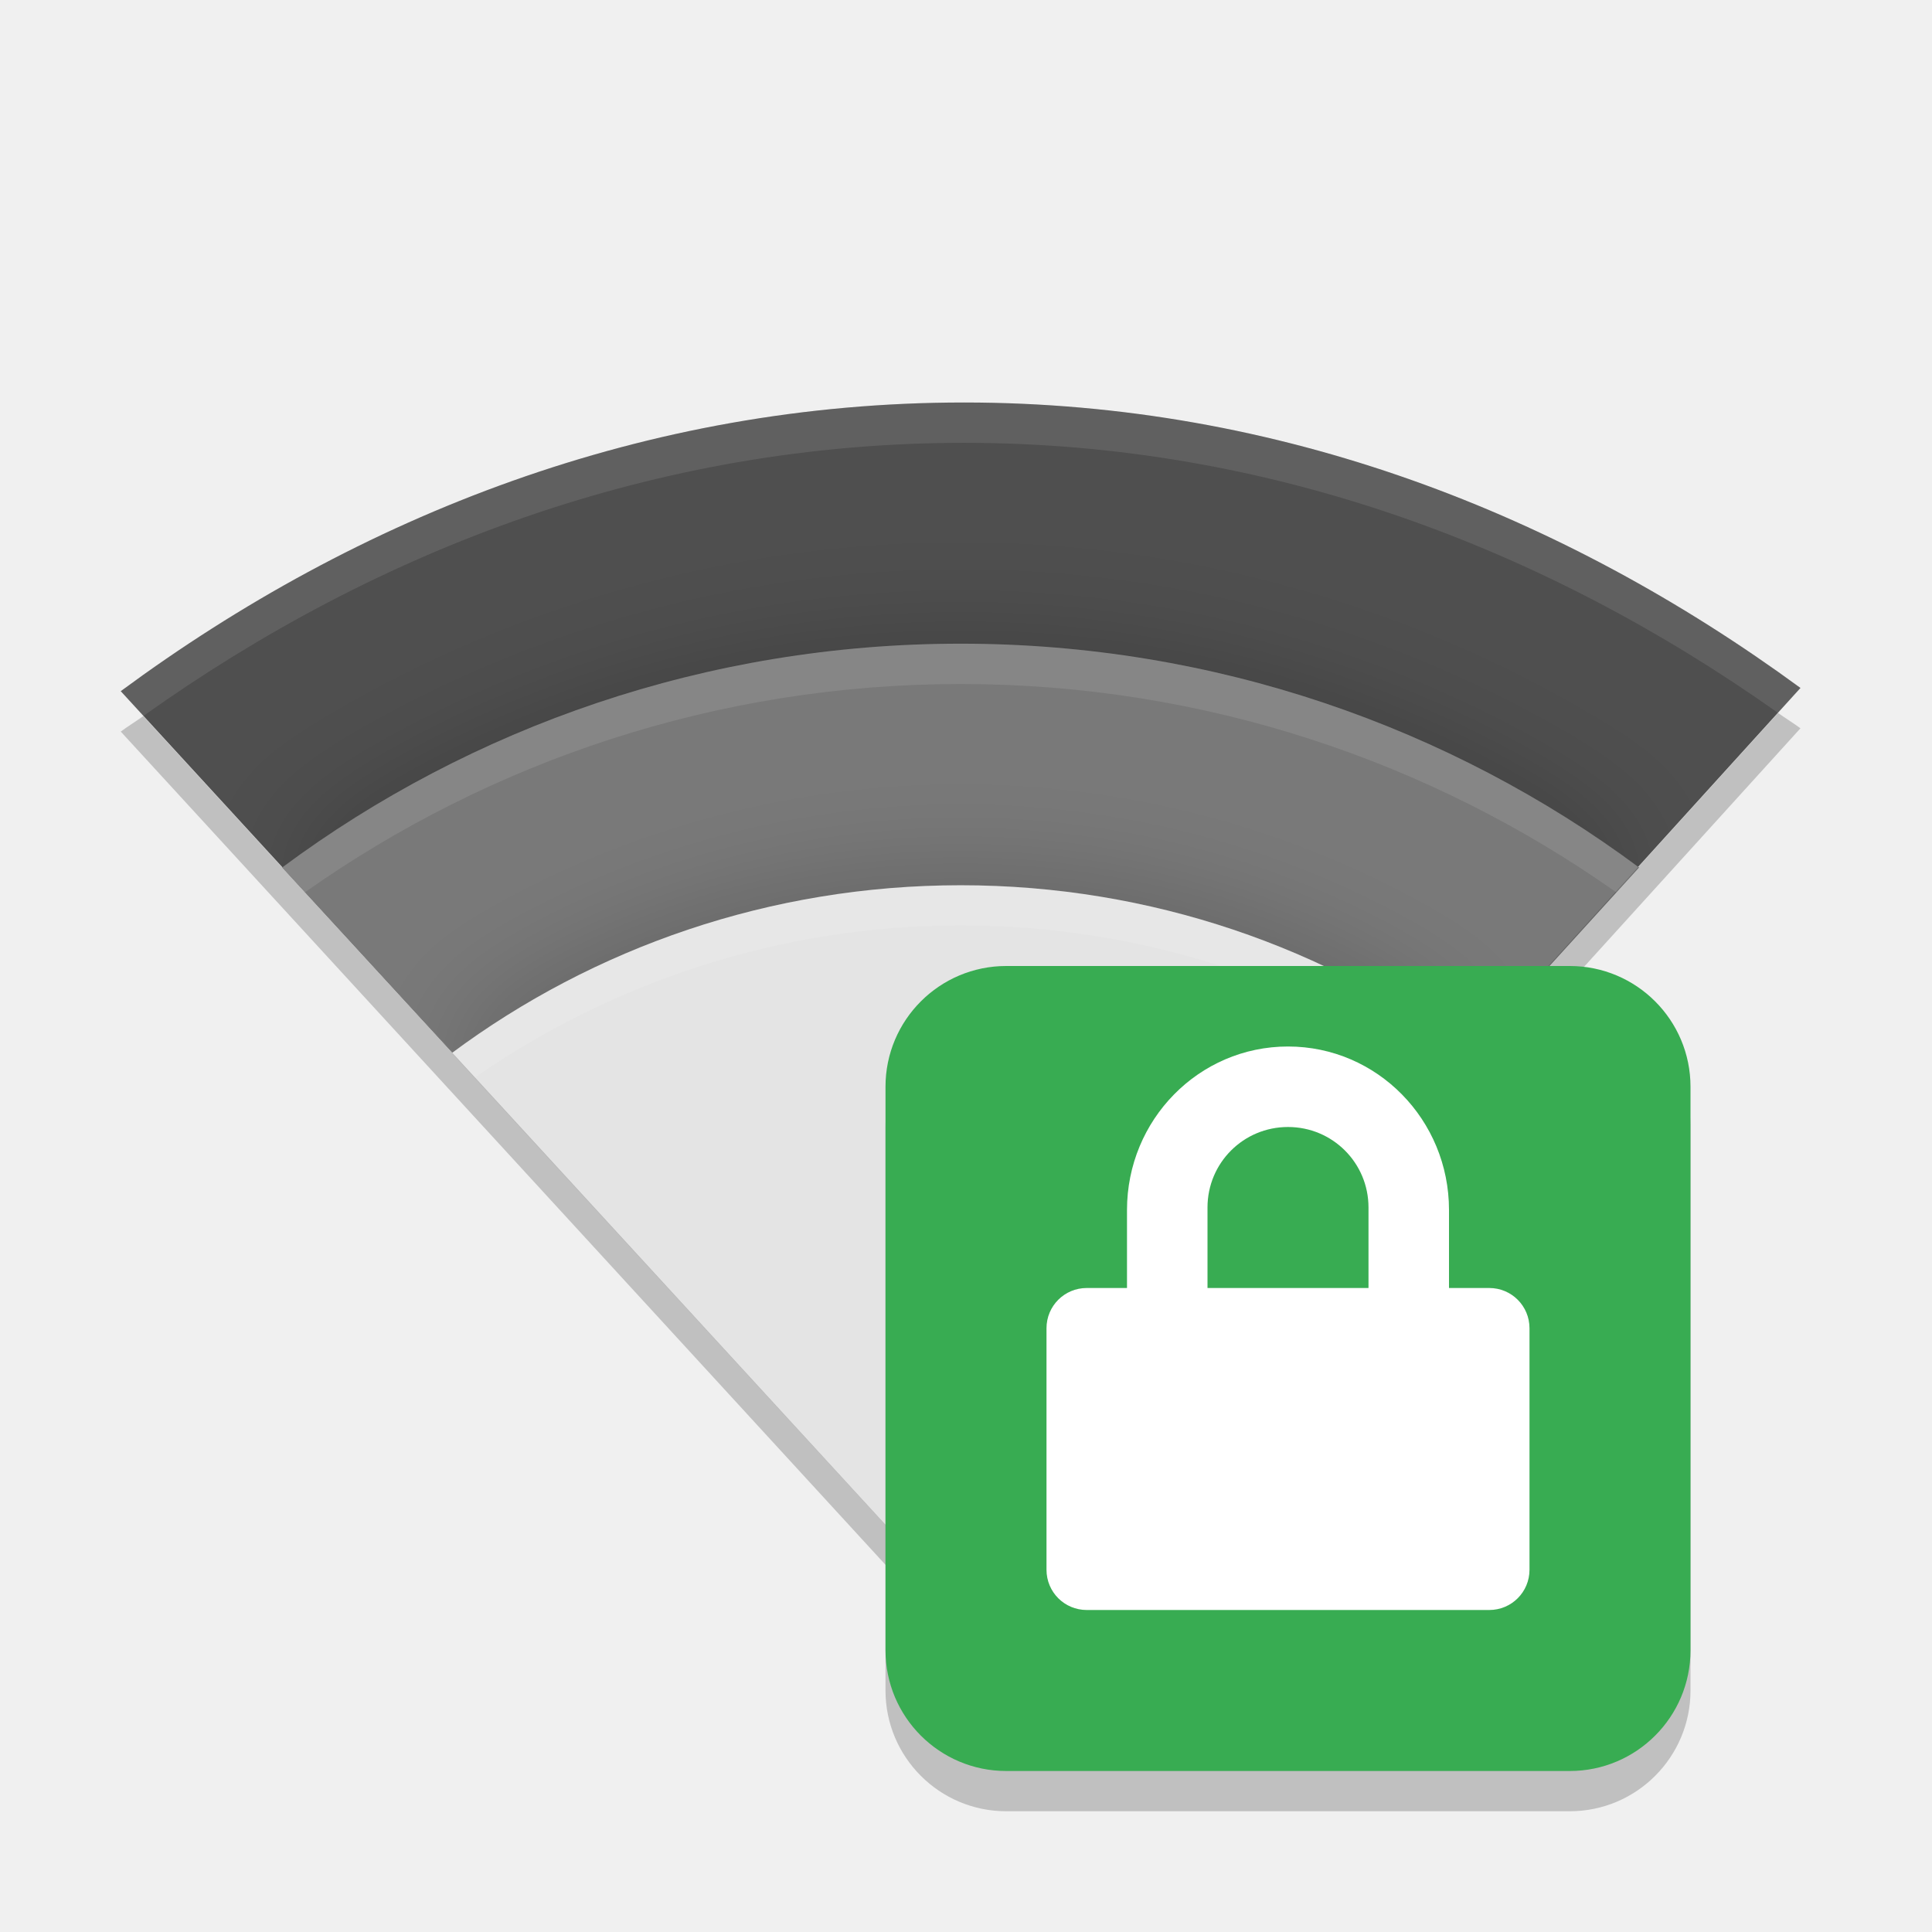
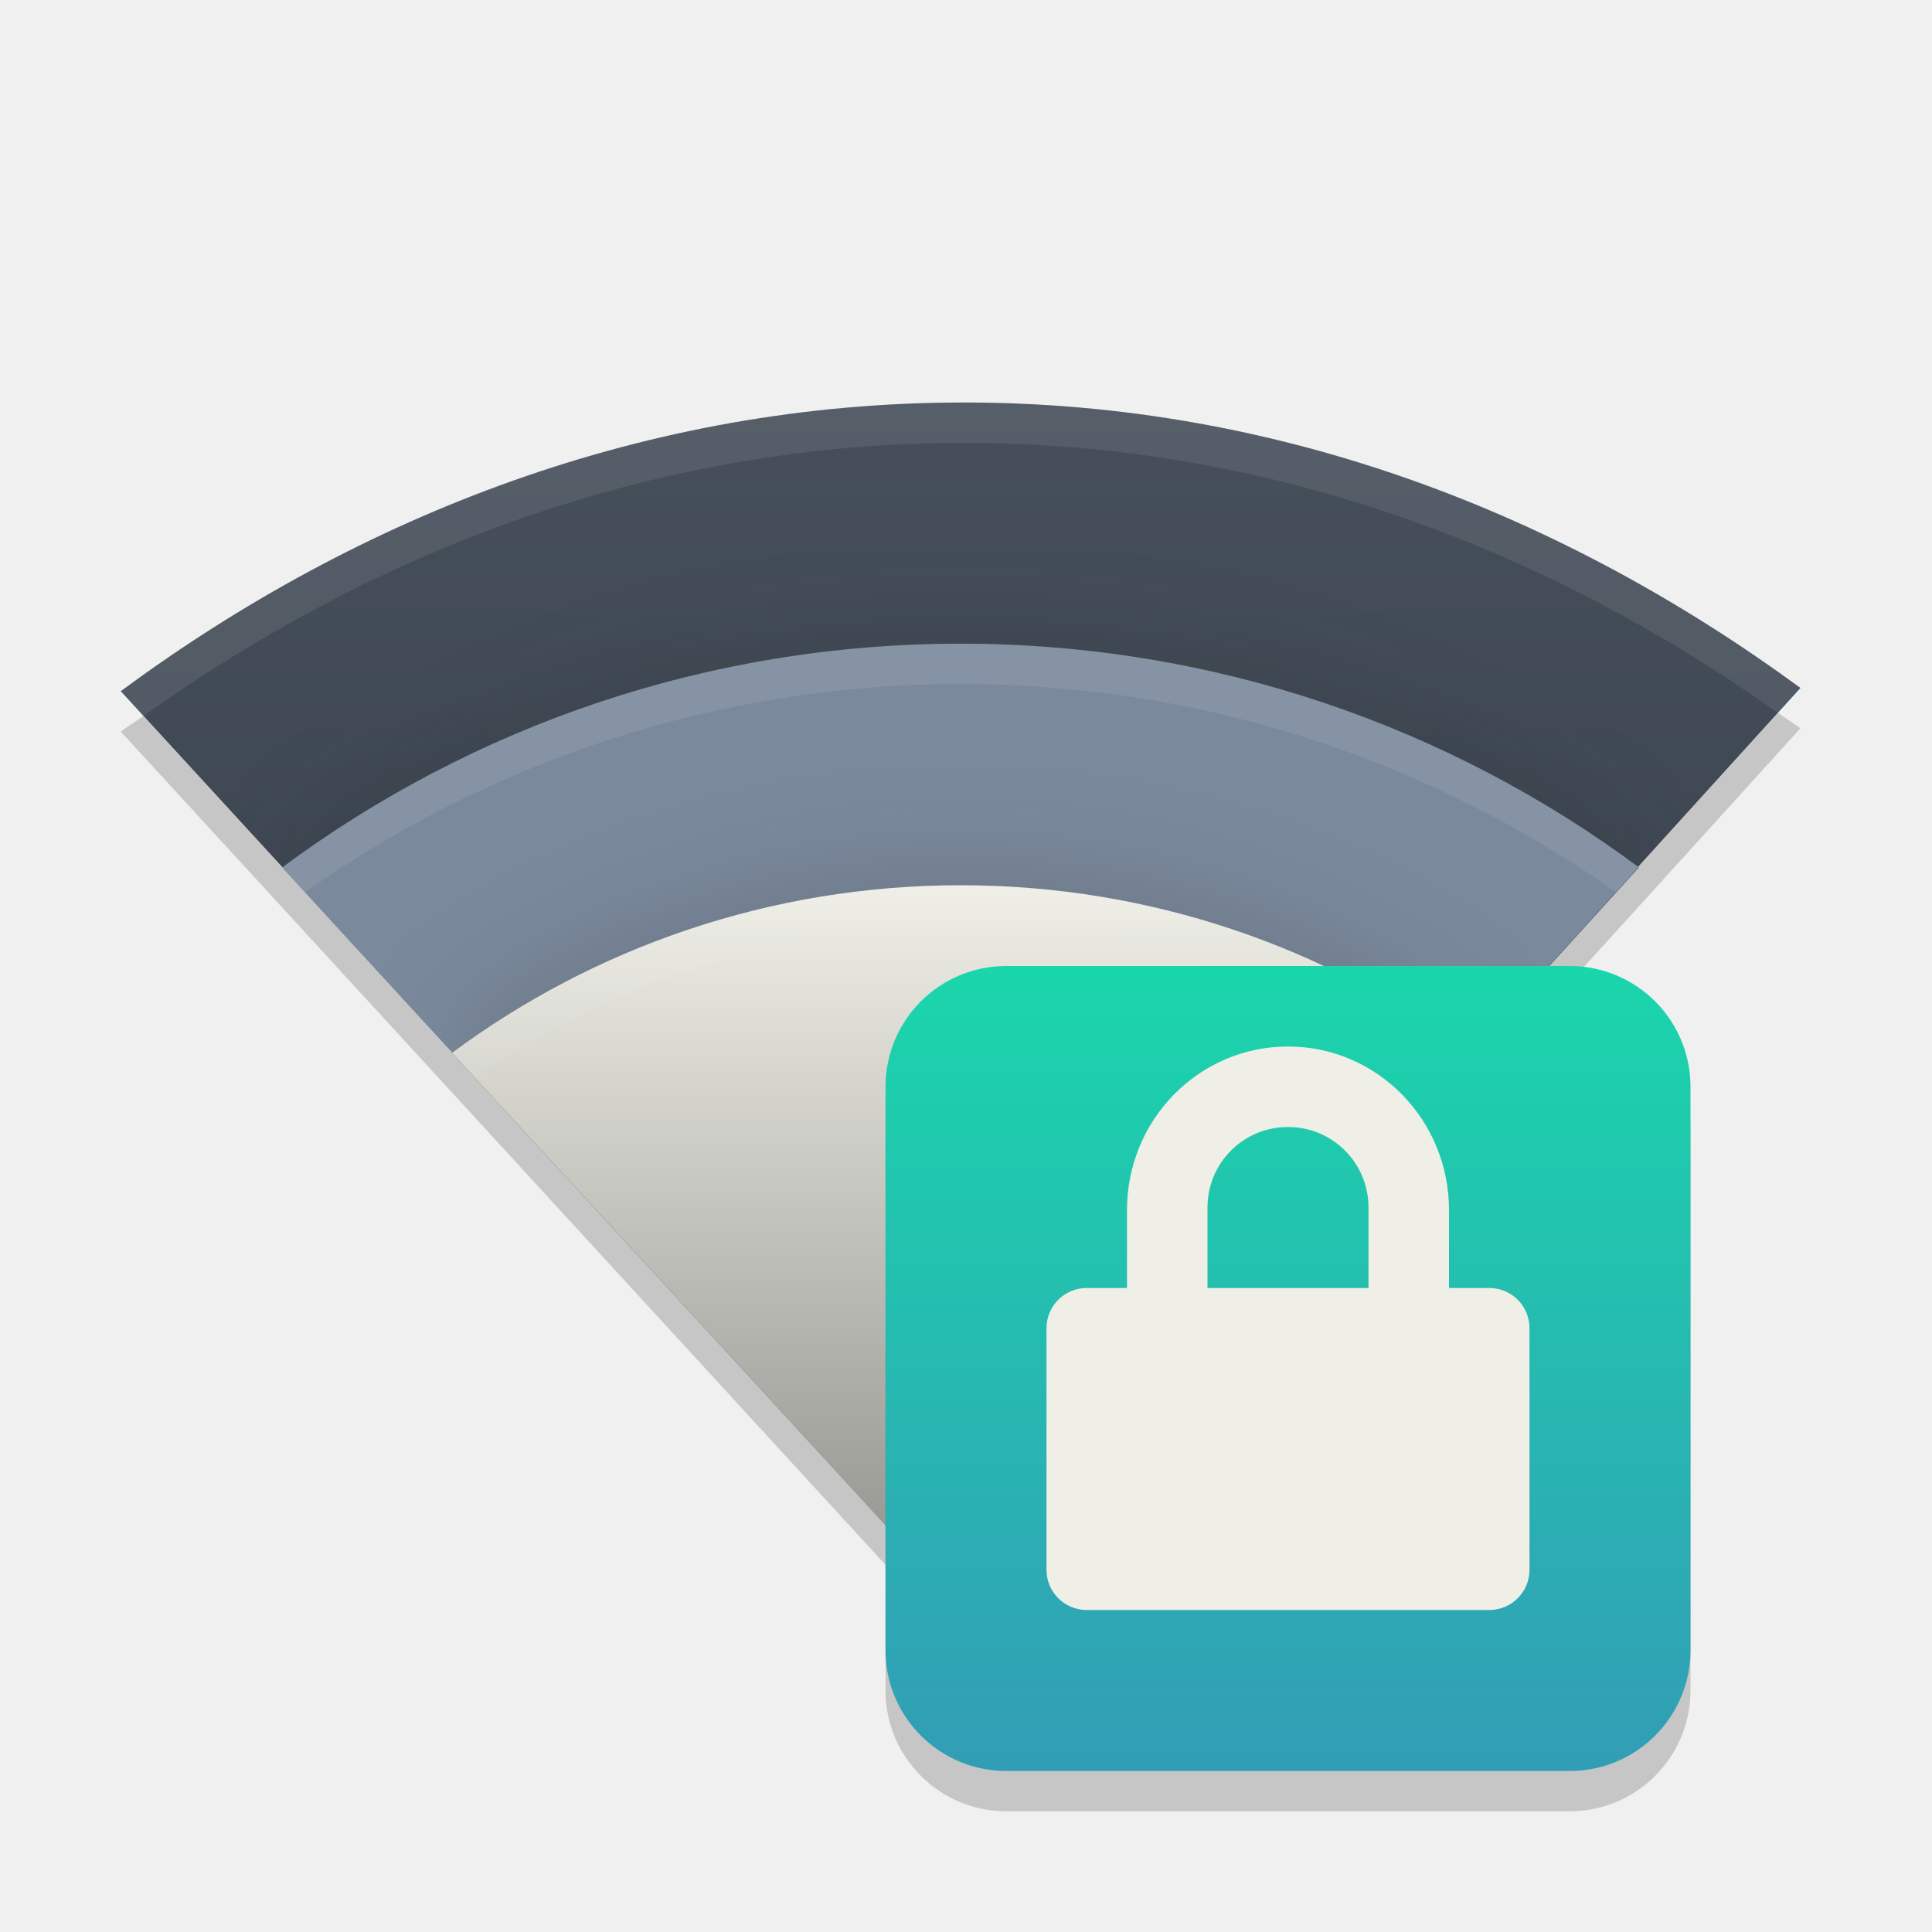
- <svg xmlns="http://www.w3.org/2000/svg" width="24" height="24" version="1">
+ <svg xmlns="http://www.w3.org/2000/svg" width="24" height="24" version="1.1">
  <defs>
+     <style id="current-color-scheme" type="text/css">
+    .ColorScheme-Text { color: #ececec; } .ColorScheme-Highlight { color: #1AD6AB; }
+   </style>
+     <linearGradient id="arrongin" x1="0%" x2="0%" y1="0%" y2="100%">
+       <stop id="stop3" offset="0%" stop-color="#dd9b44" />
+       <stop id="stop5" offset="100%" stop-color="#ad6c16" />
+     </linearGradient>
+     <linearGradient id="aurora" x1="0%" x2="0%" y1="0%" y2="100%">
+       <stop id="stop8" offset="0%" stop-color="#09D4DF" />
+       <stop id="stop10" offset="100%" stop-color="#9269F4" />
+     </linearGradient>
+     <linearGradient id="cyberblue" x1="0%" x2="0%" y1="0%" y2="100%">
+       <stop id="stop13" offset="0%" stop-color="#07B3FF" />
+       <stop id="stop15" offset="100%" stop-color="#007DE8" />
+     </linearGradient>
+     <linearGradient id="cyberneon" x1="0%" x2="0%" y1="0%" y2="100%">
+       <stop id="stop18" offset="0%" stop-color="#0abdc6" />
+       <stop id="stop20" offset="100%" stop-color="#ea00d9" />
+     </linearGradient>
+     <linearGradient id="fitdance" x1="0%" x2="0%" y1="0%" y2="100%">
+       <stop id="stop23" offset="0%" stop-color="#1AD6AB" />
+       <stop id="stop25" offset="100%" stop-color="#329DB6" />
+     </linearGradient>
+     <linearGradient id="oomox" x1="0%" x2="0%" y1="0%" y2="100%">
+       <stop id="stop28" offset="0%" stop-color="#efefe7" />
+       <stop id="stop30" offset="100%" stop-color="#8f8f8b" />
+     </linearGradient>
+     <linearGradient id="rainblue" x1="0%" x2="0%" y1="0%" y2="100%">
+       <stop id="stop33" offset="0%" stop-color="#00F260" />
+       <stop id="stop35" offset="100%" stop-color="#0575E6" />
+     </linearGradient>
+     <linearGradient id="redcarbon" x1="0%" x2="100%" y1="0%" y2="100%">
+       <stop id="stop38" offset="0%" stop-color="#FF6D57" />
+       <stop id="stop40" offset="50%" stop-color="#FF5160" />
+       <stop id="stop42" offset="100%" stop-color="#F50F22" />
+     </linearGradient>
+     <linearGradient id="sunrise" x1="0%" x2="0%" y1="0%" y2="100%">
+       <stop id="stop45" offset="0%" stop-color="#FF8501" />
+       <stop id="stop47" offset="100%" stop-color="#FFCB01" />
+     </linearGradient>
+     <linearGradient id="telinkrin" x1="0%" x2="0%" y1="0%" y2="100%">
+       <stop id="stop50" offset="0%" stop-color="#b2ced6" />
+       <stop id="stop52" offset="100%" stop-color="#6da5b7" />
+     </linearGradient>
+     <linearGradient id="60spsycho" x1="0%" x2="0%" y1="0%" y2="100%">
+       <stop id="stop55" offset="0%" stop-color="#df5940" />
+       <stop id="stop57" offset="25%" stop-color="#d8d15f" />
+       <stop id="stop59" offset="50%" stop-color="#e9882a" />
+       <stop id="stop61" offset="100%" stop-color="#279362" />
+     </linearGradient>
+     <linearGradient id="90ssummer" x1="0%" x2="0%" y1="0%" y2="100%">
+       <stop id="stop64" offset="0%" stop-color="#f618c7" />
+       <stop id="stop66" offset="20%" stop-color="#94ffab" />
+       <stop id="stop68" offset="50%" stop-color="#fbfd54" />
+       <stop id="stop70" offset="100%" stop-color="#0f83ae" />
+     </linearGradient>
+     <linearGradient id="squircle" x1="0" x2="0" y1="0" y2="1" gradientTransform="matrix(24,0,0,22.401,0,0.533)" gradientUnits="userSpaceOnUse">
+       <stop offset="0%" stop-color="#4c5561" />
+       <stop offset="100%" stop-color="#2e3842" />
+     </linearGradient>
    <clipPath id="clipPath5078" clipPathUnits="userSpaceOnUse">
      <path fill="#2095f2" d="m160 247c-7.913 0-15.037 2.812-20.945 7.172l20.94 22.82 20.78-22.9c-5.88-4.31-12.93-7.09-20.78-7.09z" />
    </clipPath>
    <filter id="filter5060" width="1.205" height="1.288" x="-.1" y="-.14" style="color-interpolation-filters:sRGB">
      <feGaussianBlur stdDeviation="1.443" />
    </filter>
    <clipPath id="clipPath5085" clipPathUnits="userSpaceOnUse">
      <path fill="#2095f2" d="m160 247c-7.913 0-15.037 2.812-20.945 7.172l20.94 22.82 20.78-22.9c-5.88-4.31-12.93-7.09-20.78-7.09z" />
    </clipPath>
    <filter id="filter5064" width="1.274" height="1.385" x="-.14" y="-.19" style="color-interpolation-filters:sRGB">
      <feGaussianBlur stdDeviation="1.443" />
    </filter>
  </defs>
-   <path fill="#4f4f4f" d="m11.974 5c-3.957 0-7.52 1.406-10.474 3.586l10.474 11.412 10.392-11.452c-2.943-2.156-6.465-3.546-10.392-3.546z" />
-   <path opacity=".2" d="m159.9 252.99c-6.304 0-12.154 2.067-16.853 5.559l16.941 18.441 16.765-18.441c-4.71-3.49-10.56-5.56-16.86-5.56z" clip-path="url(#clipPath5078)" filter="url(#filter5060)" transform="matrix(.50007 0 0 .50007 -68.029 -118.52)" />
-   <path fill="#797979" d="m11.933 7.996c-3.152 0-6.078 1.034-8.428 2.78l8.472 9.222 8.384-9.222c-2.35-1.746-5.275-2.78-8.428-2.78z" />
-   <path opacity=".2" d="m159.9 258.99c-4.728 0-9.116 1.55-12.64 4.169l12.706 13.831 12.574-13.831c-3.524-2.619-7.912-4.169-12.64-4.169z" clip-path="url(#clipPath5085)" filter="url(#filter5064)" transform="matrix(.50007 0 0 .50007 -68.029 -118.52)" />
-   <path fill="#e4e4e4" d="m11.933 10.997c-2.364 0-4.559 0.775-6.321 2.085l6.354 6.916 6.288-6.916c-1.762-1.31-3.956-2.085-6.321-2.085z" />
-   <path fill="#fff" opacity=".1" d="m11.974 5c-3.957 0-7.52 1.406-10.474 3.587l0.281 0.307c2.899-2.066 6.358-3.393 10.193-3.393 3.805 0 7.226 1.311 10.112 3.354l0.28-0.309c-2.944-2.156-6.466-3.545-10.393-3.545z" />
-   <path fill="#fff" opacity=".1" d="m11.934 7.996c-3.152 0-6.078 1.035-8.428 2.781l0.282 0.307c2.301-1.624 5.116-2.587 8.145-2.587 3.031 0 5.845 0.964 8.147 2.589l0.28-0.309c-2.349-1.746-5.274-2.781-8.426-2.781z" />
-   <path fill="#fff" opacity=".1" d="m11.934 10.996c-2.364 0-4.559 0.776-6.321 2.085l0.282 0.307c1.713-1.188 3.797-1.892 6.039-1.892 2.243 0 4.327 0.704 6.04 1.894l0.28-0.309c-1.762-1.31-3.956-2.086-6.32-2.086z" />
-   <path opacity=".2" d="m22.088 8.857-10.114 11.145-10.194-11.106c-0.092 0.065-0.189 0.125-0.28 0.192l10.474 11.412 10.392-11.453c-0.091-0.066-0.186-0.125-0.278-0.19z" />
-   <rect width="10" height="10" x="11" y="12.5" rx="1.5" ry="1.5" style="opacity:0.2" />
-   <rect style="fill:#38ac52" width="10" height="10" x="11" y="12" rx="1.5" ry="1.5" />
-   <path style="fill:#ffffff" d="m 16,13 c -1.108,0 -2,0.911 -2,2.031 V 16 H 13.5 C 13.223,16 13,16.223 13,16.5 v 3 c 0,0.277 0.223,0.5 0.5,0.5 h 5 c 0.277,0 0.5,-0.223 0.5,-0.5 v -3 C 19,16.223 18.777,16 18.5,16 H 18 v -0.969 c 0,-1.12 -0.892,-2.031 -2,-2.031 z m 0,1 c 0.554,0 1,0.446 1,1 v 1 h -2 v -1 c 0,-0.554 0.446,-1 1,-1 z" />
+   <path fill="url(#squircle)" d="m11.974 5c-3.957 0-7.52 1.406-10.474 3.586l10.474 11.412 10.392-11.452c-2.943-2.156-6.465-3.546-10.392-3.546z" />
+   <path fill="#1e1e1e" opacity="0.2" d="m159.9 252.99c-6.304 0-12.154 2.067-16.853 5.559l16.941 18.441 16.765-18.441c-4.71-3.49-10.56-5.56-16.86-5.56z" clip-path="url(#clipPath5078)" filter="url(#filter5060)" transform="matrix(.50007 0 0 .50007 -68.029 -118.52)" />
+   <path fill="#7a899c" opacity="1.0" d="m11.933 7.996c-3.152 0-6.078 1.034-8.428 2.78l8.472 9.222 8.384-9.222c-2.35-1.746-5.275-2.78-8.428-2.78z" />
+   <path fill="#1e1e1e" opacity="0.2" d="m159.9 258.99c-4.728 0-9.116 1.55-12.64 4.169l12.706 13.831 12.574-13.831c-3.524-2.619-7.912-4.169-12.64-4.169z" clip-path="url(#clipPath5085)" filter="url(#filter5064)" transform="matrix(.50007 0 0 .50007 -68.029 -118.52)" />
+   <path fill="url(#oomox)" opacity="1.0" d="m11.933 10.997c-2.364 0-4.559 0.775-6.321 2.085l6.354 6.916 6.288-6.916c-1.762-1.31-3.956-2.085-6.321-2.085z" />
+   <path fill="#efefef" opacity="0.1" d="m11.974 5c-3.957 0-7.52 1.406-10.474 3.587l0.281 0.307c2.899-2.066 6.358-3.393 10.193-3.393 3.805 0 7.226 1.311 10.112 3.354l0.28-0.309c-2.944-2.156-6.466-3.545-10.393-3.545z" />
+   <path fill="#efefef" opacity="0.1" d="m11.934 7.996c-3.152 0-6.078 1.035-8.428 2.781l0.282 0.307c2.301-1.624 5.116-2.587 8.145-2.587 3.031 0 5.845 0.964 8.147 2.589l0.28-0.309c-2.349-1.746-5.274-2.781-8.426-2.781z" />
+   <path fill="#efefef" opacity="0.1" d="m11.934 10.996c-2.364 0-4.559 0.776-6.321 2.085l0.282 0.307c1.713-1.188 3.797-1.892 6.039-1.892 2.243 0 4.327 0.704 6.04 1.894l0.28-0.309c-1.762-1.31-3.956-2.086-6.32-2.086z" />
+   <path fill="#1e1e1e" opacity="0.2" d="m22.088 8.857-10.114 11.145-10.194-11.106c-0.092 0.065-0.189 0.125-0.28 0.192l10.474 11.412 10.392-11.453c-0.091-0.066-0.186-0.125-0.278-0.19z" />
+   <rect fill="#1e1e1e" opacity="0.2" width="10" height="10" x="11" y="12.5" rx="1.5" ry="1.5" />
+   <rect fill="url(#fitdance)" opacity="1.0" width="10" height="10" x="11" y="12" rx="1.5" ry="1.5" />
+   <path fill="#efefe7" d="m 16,13 c -1.108,0 -2,0.911 -2,2.031 V 16 H 13.5 C 13.223,16 13,16.223 13,16.5 v 3 c 0,0.277 0.223,0.5 0.5,0.5 h 5 c 0.277,0 0.5,-0.223 0.5,-0.5 v -3 C 19,16.223 18.777,16 18.5,16 H 18 v -0.969 c 0,-1.12 -0.892,-2.031 -2,-2.031 z m 0,1 c 0.554,0 1,0.446 1,1 v 1 h -2 v -1 c 0,-0.554 0.446,-1 1,-1 z" />
</svg>
